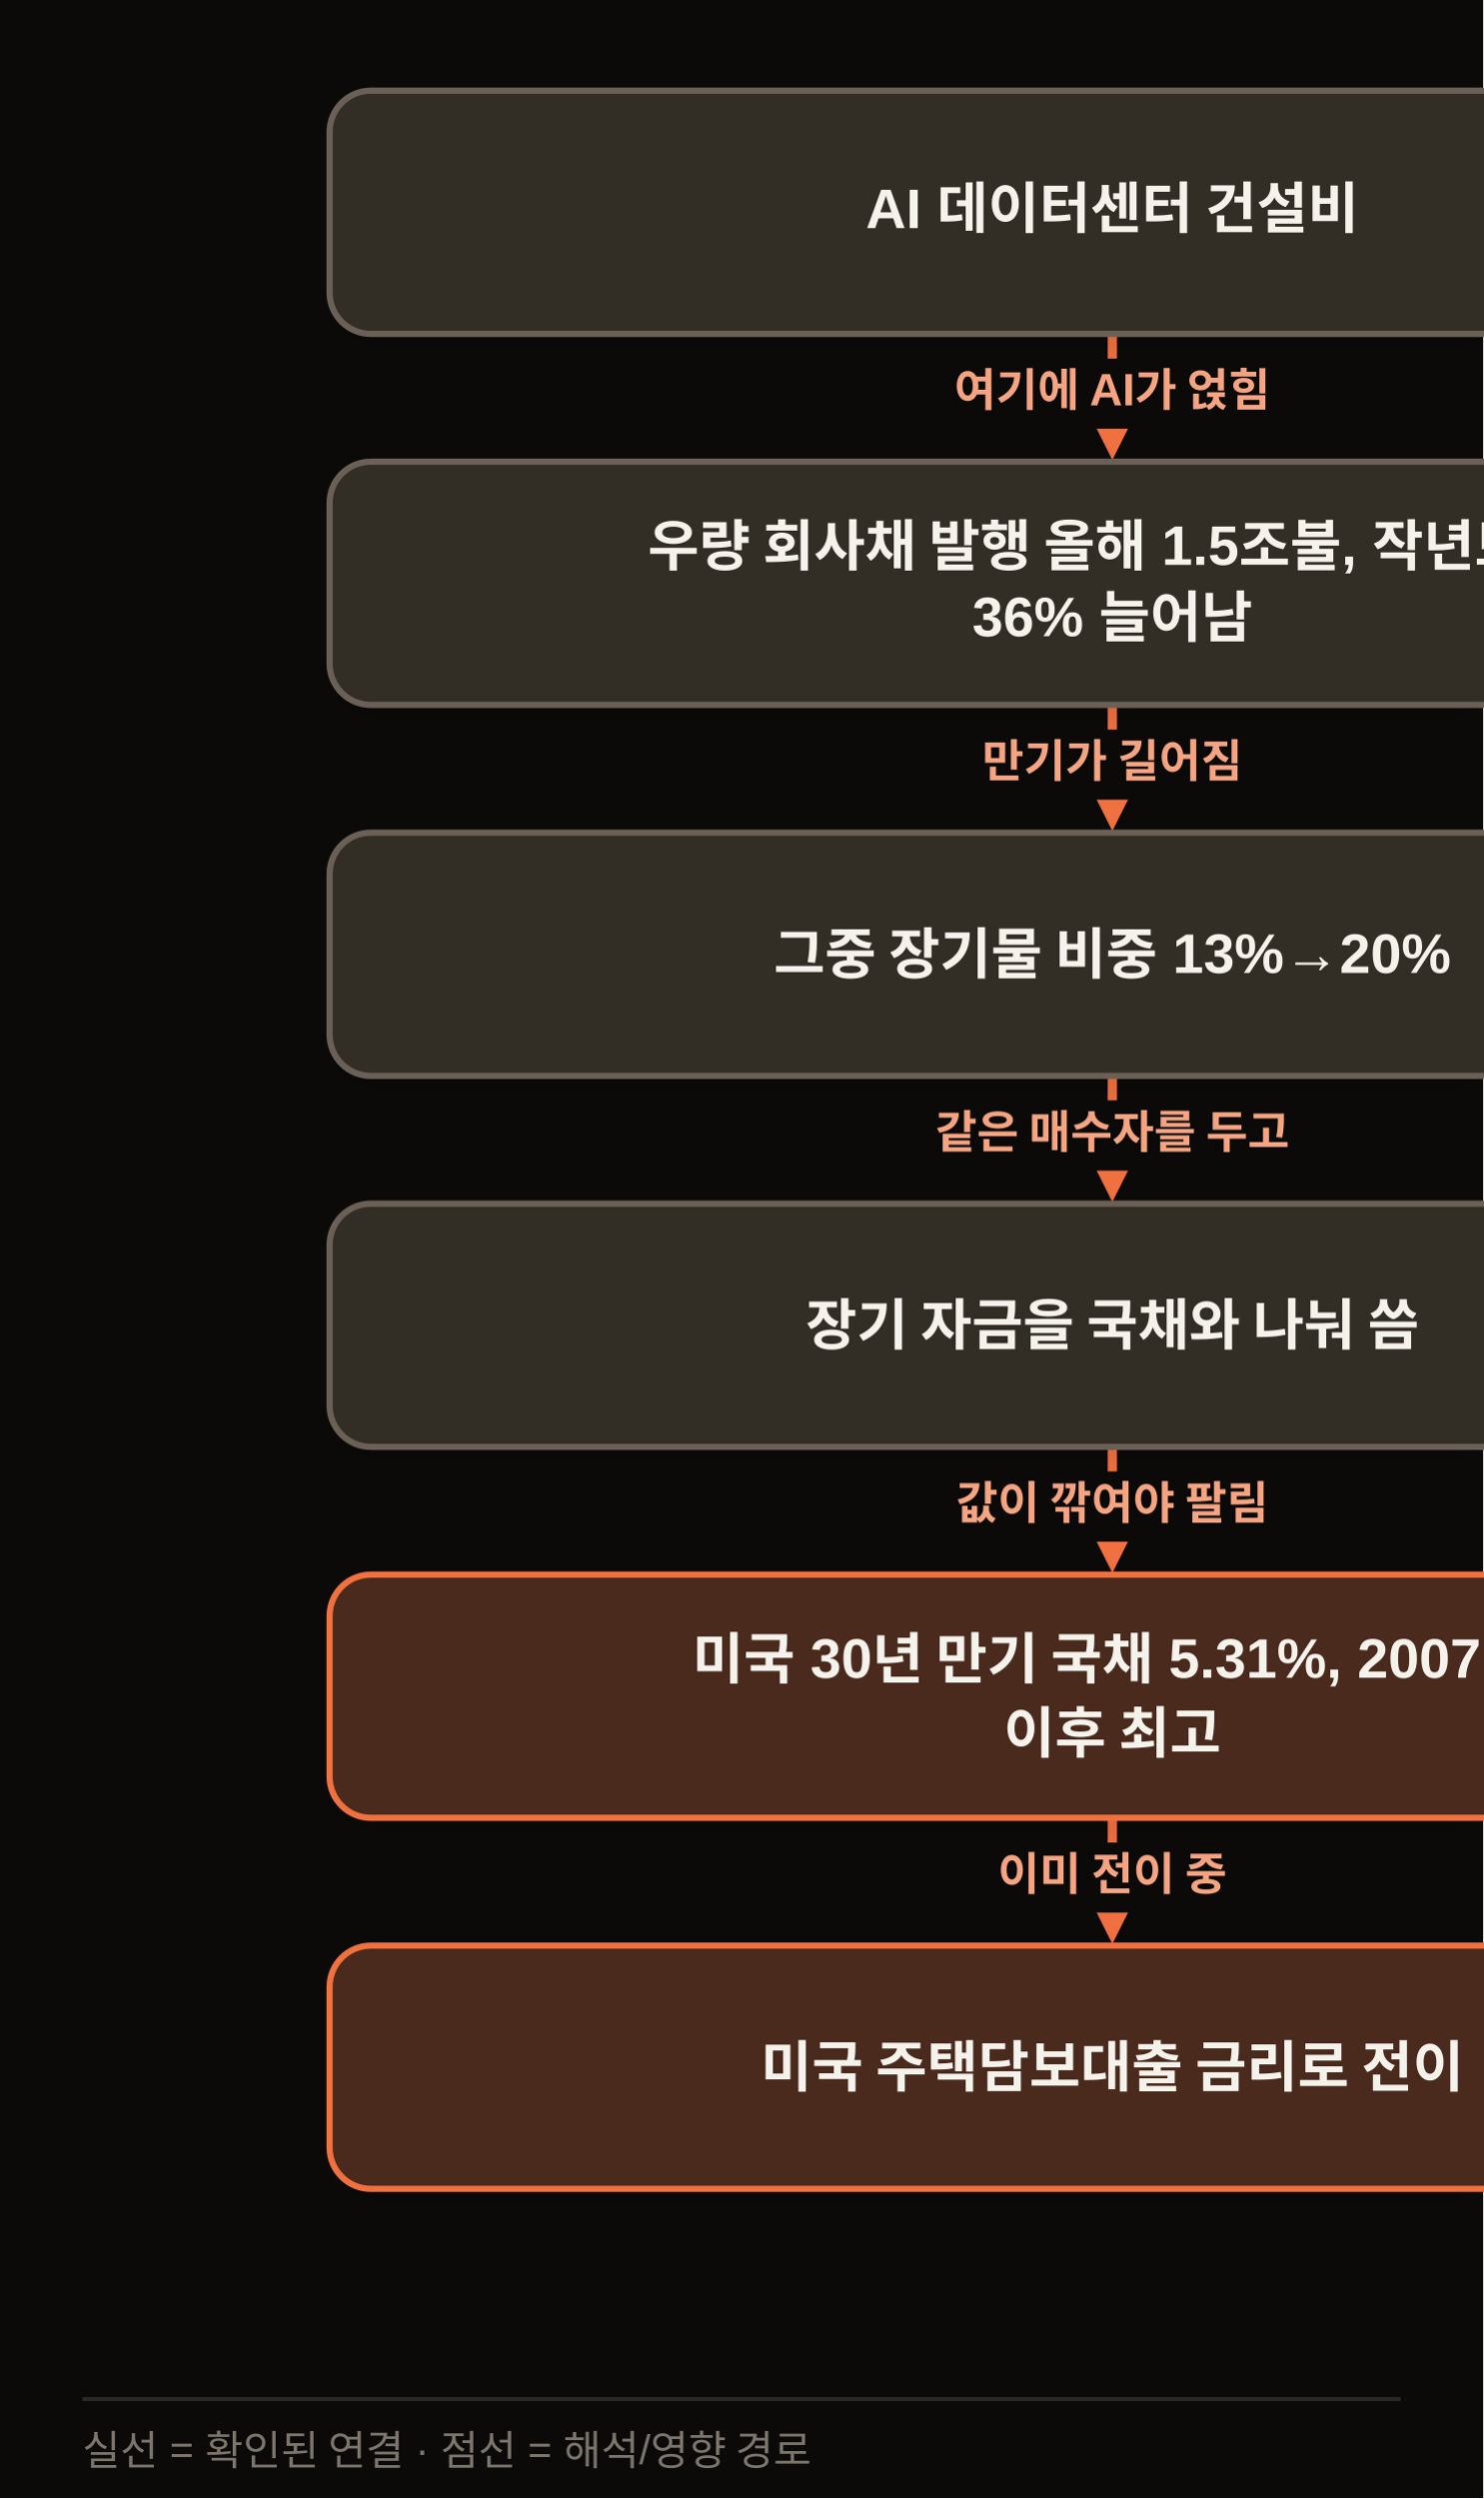
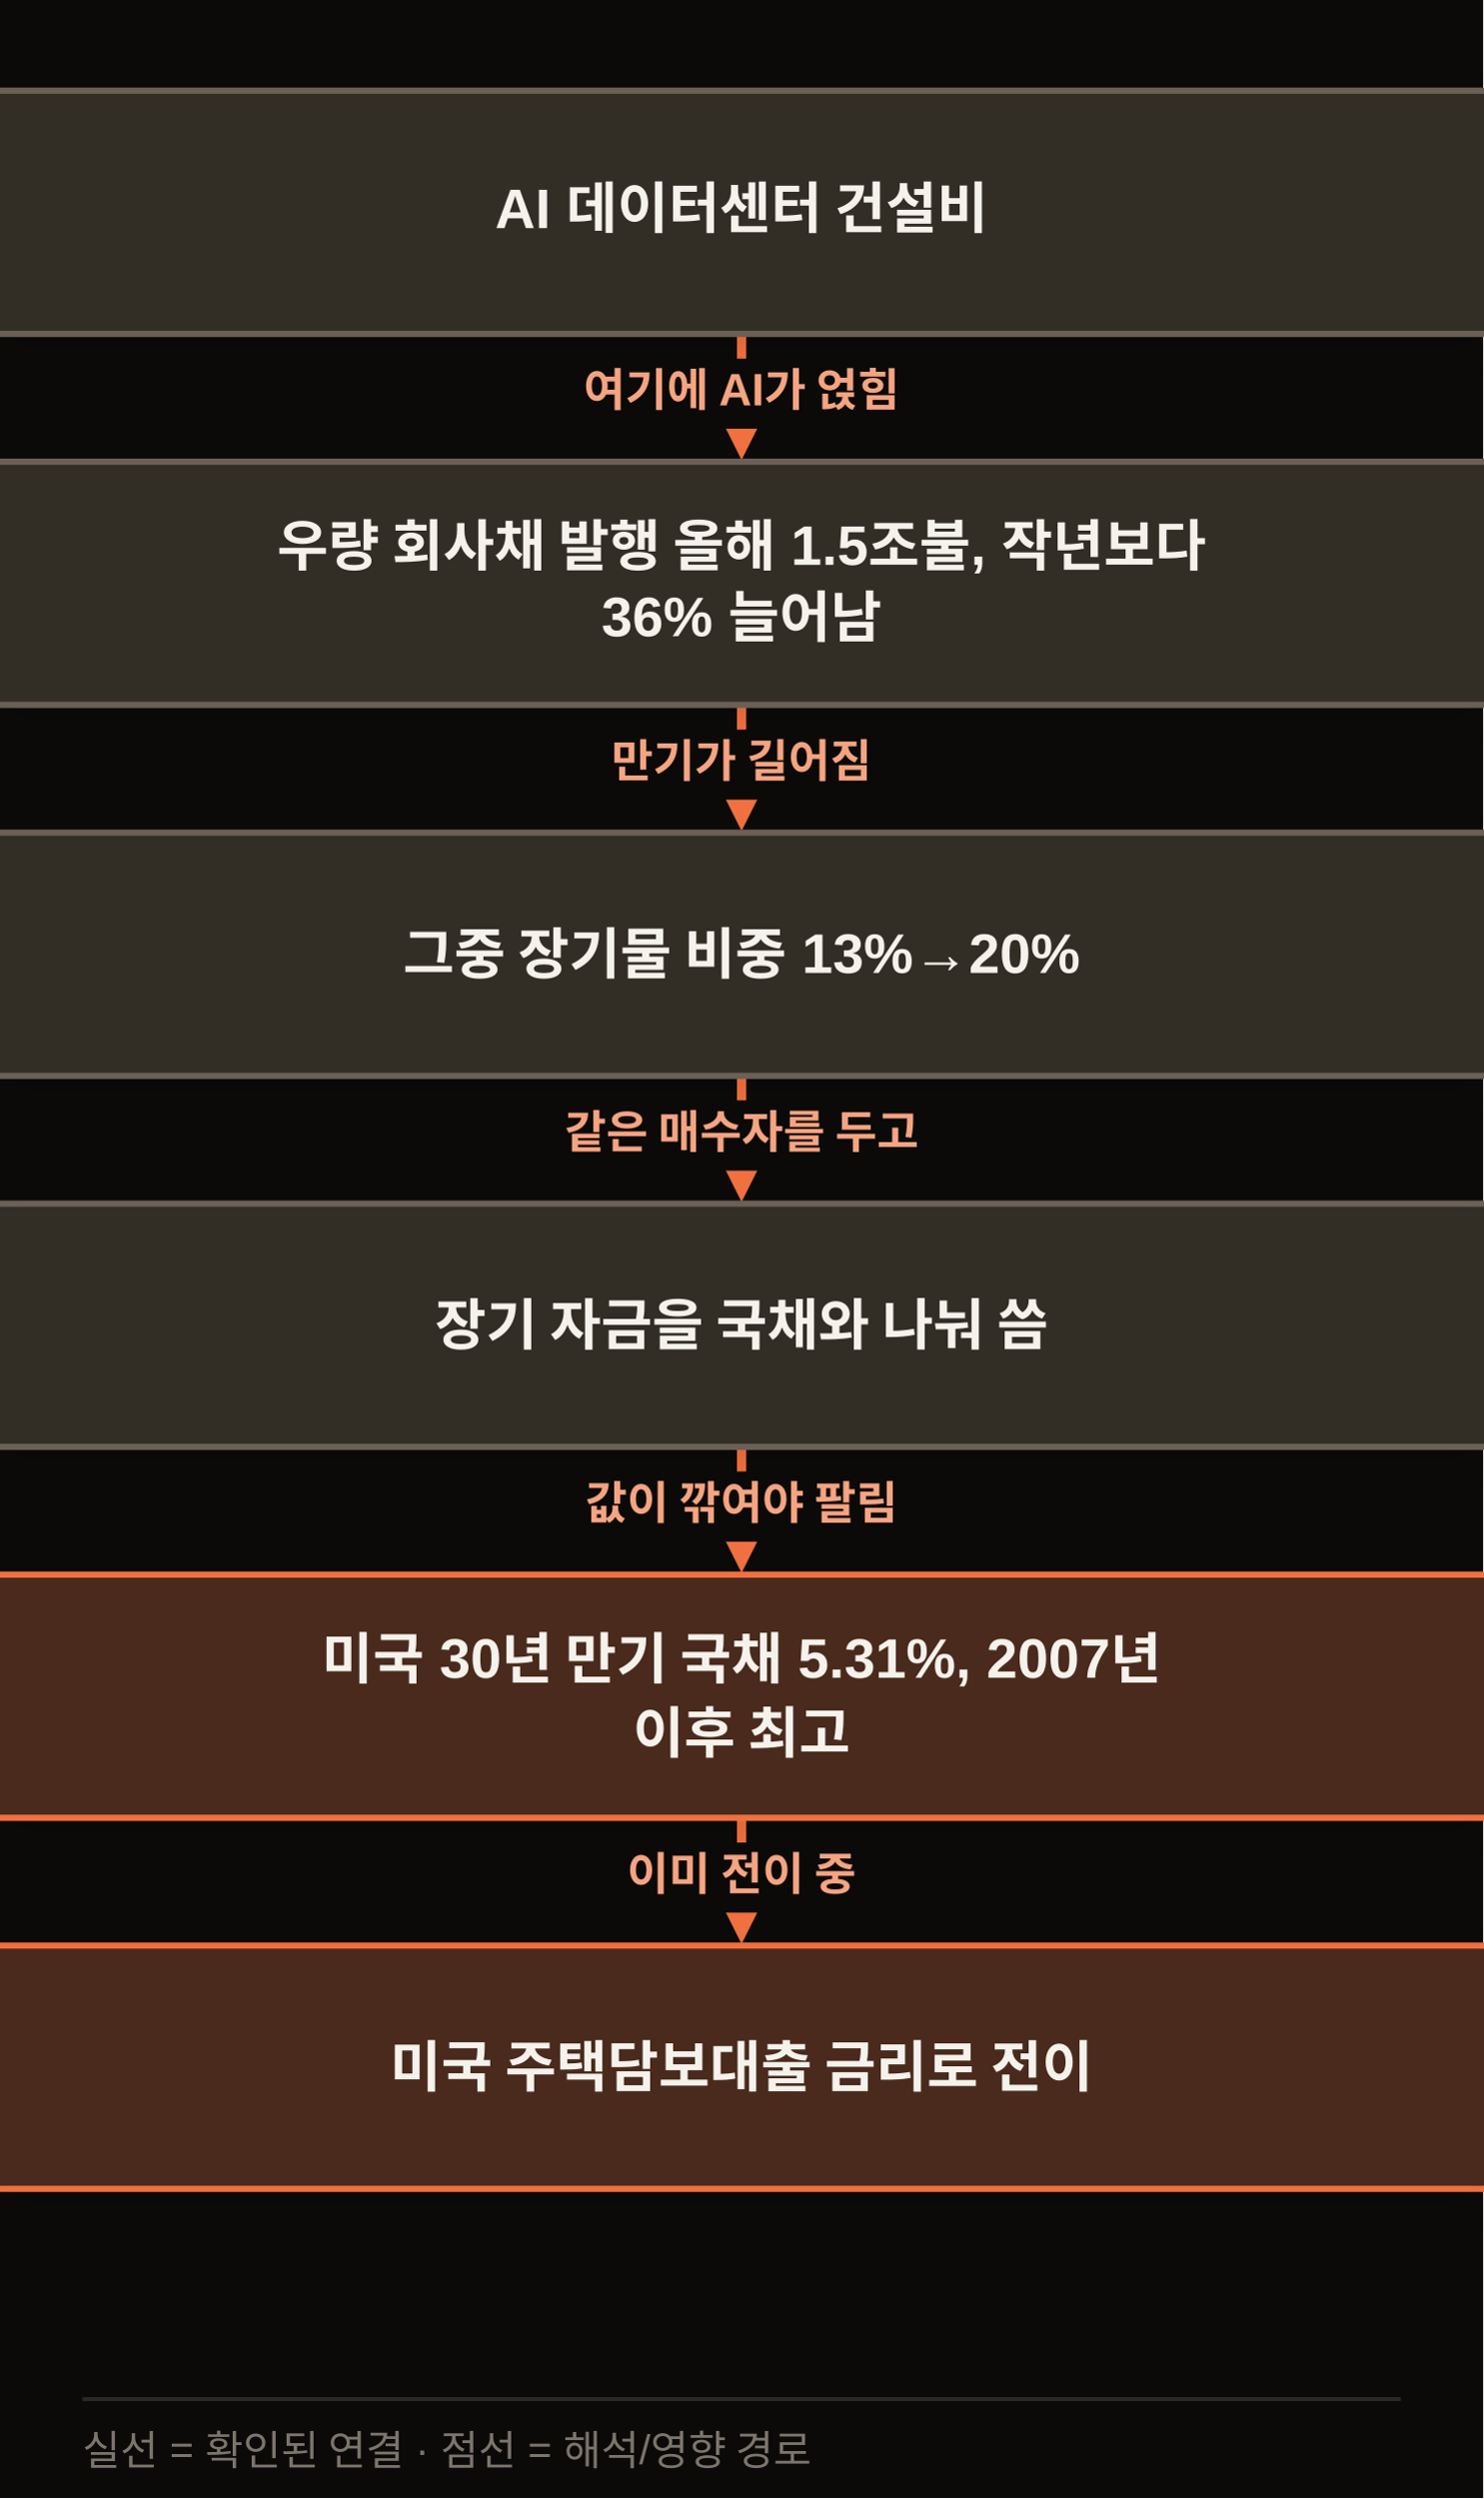
<svg xmlns="http://www.w3.org/2000/svg" width="720" height="1212" viewBox="0 0 720 1212" class="morning-diagram morning-diagram-mobile" data-mobile-layout="same-topology" data-motion-orientation="TB" data-motion-steps="11">
  <defs>
    <filter id="shadow" x="-20%" y="-20%" width="140%" height="160%">
      <feDropShadow dx="0" dy="6" stdDeviation="8" flood-color="#111111" flood-opacity=".09" />
    </filter>
    <marker id="arrow" viewBox="0 0 10 10" refX="8" refY="5" markerWidth="8" markerHeight="8" orient="auto-start-reverse">
      <path d="M 0 0 L 10 5 L 0 10 z" fill="#F07040" />
    </marker>
  </defs>
  <rect width="720" height="1212" fill="#0B0A09" />
  <g class="motion-step motion-edge" data-motion-step="1" data-from="A" data-to="B" style="--motion-delay:680ms">
-     <path d="M 540.0 162.0 C 540.0 193.0, 540.0 193.0, 540.0 216.0" fill="none" stroke="#F07040" stroke-width="4.5" stroke-dasharray="12 10" marker-end="url(#arrow)" />
-     <rect x="421.0" y="174.0" width="238" height="34" rx="17" fill="#0B0A09" />
-     <text x="540.0" y="197.0" text-anchor="middle" font-family="Apple SD Gothic Neo,Malgun Gothic,Arial,sans-serif" font-size="22" font-weight="800" fill="#F5A481">여기에 AI가 얹힘</text>
+     <path d="M 360.0 162.0 C 360.0 193.0, 360.0 193.0, 360.0 216.0" fill="none" stroke="#F07040" stroke-width="4.5" stroke-dasharray="12 10" marker-end="url(#arrow)" />
+     <rect x="241.0" y="174.0" width="238" height="34" rx="17" fill="#0B0A09" />
+     <text x="360.0" y="197.0" text-anchor="middle" font-family="Apple SD Gothic Neo,Malgun Gothic,Arial,sans-serif" font-size="22" font-weight="800" fill="#F5A481">여기에 AI가 얹힘</text>
  </g>
  <g class="motion-step motion-edge" data-motion-step="3" data-from="B" data-to="C" style="--motion-delay:2040ms">
-     <path d="M 540.0 342.0 C 540.0 373.0, 540.0 373.0, 540.0 396.0" fill="none" stroke="#F07040" stroke-width="4.5" marker-end="url(#arrow)" />
-     <rect x="447.5" y="354.0" width="185" height="34" rx="17" fill="#0B0A09" />
-     <text x="540.0" y="377.0" text-anchor="middle" font-family="Apple SD Gothic Neo,Malgun Gothic,Arial,sans-serif" font-size="22" font-weight="800" fill="#F5A481">만기가 길어짐</text>
+     <path d="M 360.0 342.0 C 360.0 373.0, 360.0 373.0, 360.0 396.0" fill="none" stroke="#F07040" stroke-width="4.5" marker-end="url(#arrow)" />
+     <rect x="267.5" y="354.0" width="185" height="34" rx="17" fill="#0B0A09" />
+     <text x="360.0" y="377.0" text-anchor="middle" font-family="Apple SD Gothic Neo,Malgun Gothic,Arial,sans-serif" font-size="22" font-weight="800" fill="#F5A481">만기가 길어짐</text>
  </g>
  <g class="motion-step motion-edge" data-motion-step="5" data-from="C" data-to="D" style="--motion-delay:3400ms">
-     <path d="M 540.0 522.0 C 540.0 553.0, 540.0 553.0, 540.0 576.0" fill="none" stroke="#F07040" stroke-width="4.5" stroke-dasharray="12 10" marker-end="url(#arrow)" />
-     <rect x="421.0" y="534.0" width="238" height="34" rx="17" fill="#0B0A09" />
-     <text x="540.0" y="557.0" text-anchor="middle" font-family="Apple SD Gothic Neo,Malgun Gothic,Arial,sans-serif" font-size="22" font-weight="800" fill="#F5A481">같은 매수자를 두고</text>
+     <path d="M 360.0 522.0 C 360.0 553.0, 360.0 553.0, 360.0 576.0" fill="none" stroke="#F07040" stroke-width="4.5" stroke-dasharray="12 10" marker-end="url(#arrow)" />
+     <rect x="241.0" y="534.0" width="238" height="34" rx="17" fill="#0B0A09" />
+     <text x="360.0" y="557.0" text-anchor="middle" font-family="Apple SD Gothic Neo,Malgun Gothic,Arial,sans-serif" font-size="22" font-weight="800" fill="#F5A481">같은 매수자를 두고</text>
  </g>
  <g class="motion-step motion-edge" data-motion-step="7" data-from="D" data-to="E" style="--motion-delay:4760ms">
-     <path d="M 540.0 702.0 C 540.0 733.0, 540.0 733.0, 540.0 756.0" fill="none" stroke="#F07040" stroke-width="4.5" stroke-dasharray="12 10" marker-end="url(#arrow)" />
-     <rect x="426.5" y="714.0" width="227" height="34" rx="17" fill="#0B0A09" />
-     <text x="540.0" y="737.0" text-anchor="middle" font-family="Apple SD Gothic Neo,Malgun Gothic,Arial,sans-serif" font-size="22" font-weight="800" fill="#F5A481">값이 깎여야 팔림</text>
+     <path d="M 360.0 702.0 C 360.0 733.0, 360.0 733.0, 360.0 756.0" fill="none" stroke="#F07040" stroke-width="4.5" stroke-dasharray="12 10" marker-end="url(#arrow)" />
+     <rect x="246.5" y="714.0" width="227" height="34" rx="17" fill="#0B0A09" />
+     <text x="360.0" y="737.0" text-anchor="middle" font-family="Apple SD Gothic Neo,Malgun Gothic,Arial,sans-serif" font-size="22" font-weight="800" fill="#F5A481">값이 깎여야 팔림</text>
  </g>
  <g class="motion-step motion-edge" data-motion-step="9" data-from="E" data-to="F" style="--motion-delay:6120ms">
-     <path d="M 540.0 882.0 C 540.0 913.0, 540.0 913.0, 540.0 936.0" fill="none" stroke="#F07040" stroke-width="4.5" marker-end="url(#arrow)" />
-     <rect x="447.5" y="894.0" width="185" height="34" rx="17" fill="#0B0A09" />
-     <text x="540.0" y="917.0" text-anchor="middle" font-family="Apple SD Gothic Neo,Malgun Gothic,Arial,sans-serif" font-size="22" font-weight="800" fill="#F5A481">이미 전이 중</text>
+     <path d="M 360.0 882.0 C 360.0 913.0, 360.0 913.0, 360.0 936.0" fill="none" stroke="#F07040" stroke-width="4.5" marker-end="url(#arrow)" />
+     <rect x="267.5" y="894.0" width="185" height="34" rx="17" fill="#0B0A09" />
+     <text x="360.0" y="917.0" text-anchor="middle" font-family="Apple SD Gothic Neo,Malgun Gothic,Arial,sans-serif" font-size="22" font-weight="800" fill="#F5A481">이미 전이 중</text>
  </g>
  <g class="motion-step motion-node" data-motion-step="0" style="--motion-delay:0ms;--motion-accent-delay:640ms">
-     <rect class="motion-node-shape" x="160.0" y="44.0" width="760.0" height="118.0" rx="20" fill="#332E26" stroke="#6B6156" stroke-width="3" filter="url(#shadow)" />
-     <text x="540.0" y="103.0" text-anchor="middle" dominant-baseline="middle" font-family="Apple SD Gothic Neo,Malgun Gothic,Arial,sans-serif" font-size="27" font-weight="800" fill="#F5F2EC">AI 데이터센터 건설비</text>
+     <rect class="motion-node-shape" x="-20.0" y="44.0" width="760.0" height="118.0" rx="20" fill="#332E26" stroke="#6B6156" stroke-width="3" filter="url(#shadow)" />
+     <text x="360.0" y="103.0" text-anchor="middle" dominant-baseline="middle" font-family="Apple SD Gothic Neo,Malgun Gothic,Arial,sans-serif" font-size="27" font-weight="800" fill="#F5F2EC">AI 데이터센터 건설비</text>
  </g>
  <g class="motion-step motion-node" data-motion-step="2" style="--motion-delay:1360ms;--motion-accent-delay:2000ms">
-     <rect class="motion-node-shape" x="160.0" y="224.0" width="760.0" height="118.0" rx="20" fill="#332E26" stroke="#6B6156" stroke-width="3" filter="url(#shadow)" />
-     <text x="540.0" y="265.0" text-anchor="middle" dominant-baseline="middle" font-family="Apple SD Gothic Neo,Malgun Gothic,Arial,sans-serif" font-size="27" font-weight="800" fill="#F5F2EC">우량 회사채 발행 올해 1.5조불, 작년보다</text>
-     <text x="540.0" y="301.0" text-anchor="middle" dominant-baseline="middle" font-family="Apple SD Gothic Neo,Malgun Gothic,Arial,sans-serif" font-size="27" font-weight="800" fill="#F5F2EC">36% 늘어남</text>
+     <rect class="motion-node-shape" x="-20.0" y="224.0" width="760.0" height="118.0" rx="20" fill="#332E26" stroke="#6B6156" stroke-width="3" filter="url(#shadow)" />
+     <text x="360.0" y="265.0" text-anchor="middle" dominant-baseline="middle" font-family="Apple SD Gothic Neo,Malgun Gothic,Arial,sans-serif" font-size="27" font-weight="800" fill="#F5F2EC">우량 회사채 발행 올해 1.5조불, 작년보다</text>
+     <text x="360.0" y="301.0" text-anchor="middle" dominant-baseline="middle" font-family="Apple SD Gothic Neo,Malgun Gothic,Arial,sans-serif" font-size="27" font-weight="800" fill="#F5F2EC">36% 늘어남</text>
  </g>
  <g class="motion-step motion-node" data-motion-step="4" style="--motion-delay:2720ms;--motion-accent-delay:3360ms">
-     <rect class="motion-node-shape" x="160.0" y="404.0" width="760.0" height="118.0" rx="20" fill="#332E26" stroke="#6B6156" stroke-width="3" filter="url(#shadow)" />
-     <text x="540.0" y="463.0" text-anchor="middle" dominant-baseline="middle" font-family="Apple SD Gothic Neo,Malgun Gothic,Arial,sans-serif" font-size="27" font-weight="800" fill="#F5F2EC">그중 장기물 비중 13%→20%</text>
+     <rect class="motion-node-shape" x="-20.0" y="404.0" width="760.0" height="118.0" rx="20" fill="#332E26" stroke="#6B6156" stroke-width="3" filter="url(#shadow)" />
+     <text x="360.0" y="463.0" text-anchor="middle" dominant-baseline="middle" font-family="Apple SD Gothic Neo,Malgun Gothic,Arial,sans-serif" font-size="27" font-weight="800" fill="#F5F2EC">그중 장기물 비중 13%→20%</text>
  </g>
  <g class="motion-step motion-node" data-motion-step="6" style="--motion-delay:4080ms;--motion-accent-delay:4720ms">
-     <rect class="motion-node-shape" x="160.0" y="584.0" width="760.0" height="118.0" rx="20" fill="#332E26" stroke="#6B6156" stroke-width="3" filter="url(#shadow)" />
-     <text x="540.0" y="643.0" text-anchor="middle" dominant-baseline="middle" font-family="Apple SD Gothic Neo,Malgun Gothic,Arial,sans-serif" font-size="27" font-weight="800" fill="#F5F2EC">장기 자금을 국채와 나눠 씀</text>
+     <rect class="motion-node-shape" x="-20.0" y="584.0" width="760.0" height="118.0" rx="20" fill="#332E26" stroke="#6B6156" stroke-width="3" filter="url(#shadow)" />
+     <text x="360.0" y="643.0" text-anchor="middle" dominant-baseline="middle" font-family="Apple SD Gothic Neo,Malgun Gothic,Arial,sans-serif" font-size="27" font-weight="800" fill="#F5F2EC">장기 자금을 국채와 나눠 씀</text>
  </g>
  <g class="motion-step motion-node motion-risk" data-motion-step="8" style="--motion-delay:5440ms;--motion-accent-delay:6080ms">
-     <rect class="motion-node-shape" x="160.0" y="764.0" width="760.0" height="118.0" rx="20" fill="#4A2C1A" stroke="#F07040" stroke-width="3" filter="url(#shadow)" />
-     <text x="540.0" y="805.0" text-anchor="middle" dominant-baseline="middle" font-family="Apple SD Gothic Neo,Malgun Gothic,Arial,sans-serif" font-size="27" font-weight="800" fill="#F5F2EC">미국 30년 만기 국채 5.31%, 2007년</text>
-     <text x="540.0" y="841.0" text-anchor="middle" dominant-baseline="middle" font-family="Apple SD Gothic Neo,Malgun Gothic,Arial,sans-serif" font-size="27" font-weight="800" fill="#F5F2EC">이후 최고</text>
+     <rect class="motion-node-shape" x="-20.0" y="764.0" width="760.0" height="118.0" rx="20" fill="#4A2C1A" stroke="#F07040" stroke-width="3" filter="url(#shadow)" />
+     <text x="360.0" y="805.0" text-anchor="middle" dominant-baseline="middle" font-family="Apple SD Gothic Neo,Malgun Gothic,Arial,sans-serif" font-size="27" font-weight="800" fill="#F5F2EC">미국 30년 만기 국채 5.31%, 2007년</text>
+     <text x="360.0" y="841.0" text-anchor="middle" dominant-baseline="middle" font-family="Apple SD Gothic Neo,Malgun Gothic,Arial,sans-serif" font-size="27" font-weight="800" fill="#F5F2EC">이후 최고</text>
  </g>
  <g class="motion-step motion-node motion-risk" data-motion-step="10" style="--motion-delay:6800ms;--motion-accent-delay:7440ms">
-     <rect class="motion-node-shape" x="160.0" y="944.0" width="760.0" height="118.0" rx="20" fill="#4A2C1A" stroke="#F07040" stroke-width="3" filter="url(#shadow)" />
-     <text x="540.0" y="1003.0" text-anchor="middle" dominant-baseline="middle" font-family="Apple SD Gothic Neo,Malgun Gothic,Arial,sans-serif" font-size="27" font-weight="800" fill="#F5F2EC">미국 주택담보대출 금리로 전이</text>
+     <rect class="motion-node-shape" x="-20.0" y="944.0" width="760.0" height="118.0" rx="20" fill="#4A2C1A" stroke="#F07040" stroke-width="3" filter="url(#shadow)" />
+     <text x="360.0" y="1003.0" text-anchor="middle" dominant-baseline="middle" font-family="Apple SD Gothic Neo,Malgun Gothic,Arial,sans-serif" font-size="27" font-weight="800" fill="#F5F2EC">미국 주택담보대출 금리로 전이</text>
  </g>
  <line x1="40" y1="1164" x2="680" y2="1164" stroke="#2A2724" stroke-width="2" />
  <text x="40" y="1196" font-family="Apple SD Gothic Neo,Malgun Gothic,Arial,sans-serif" font-size="20" fill="#7C756C">실선 = 확인된 연결 · 점선 = 해석/영향 경로</text>
</svg>
